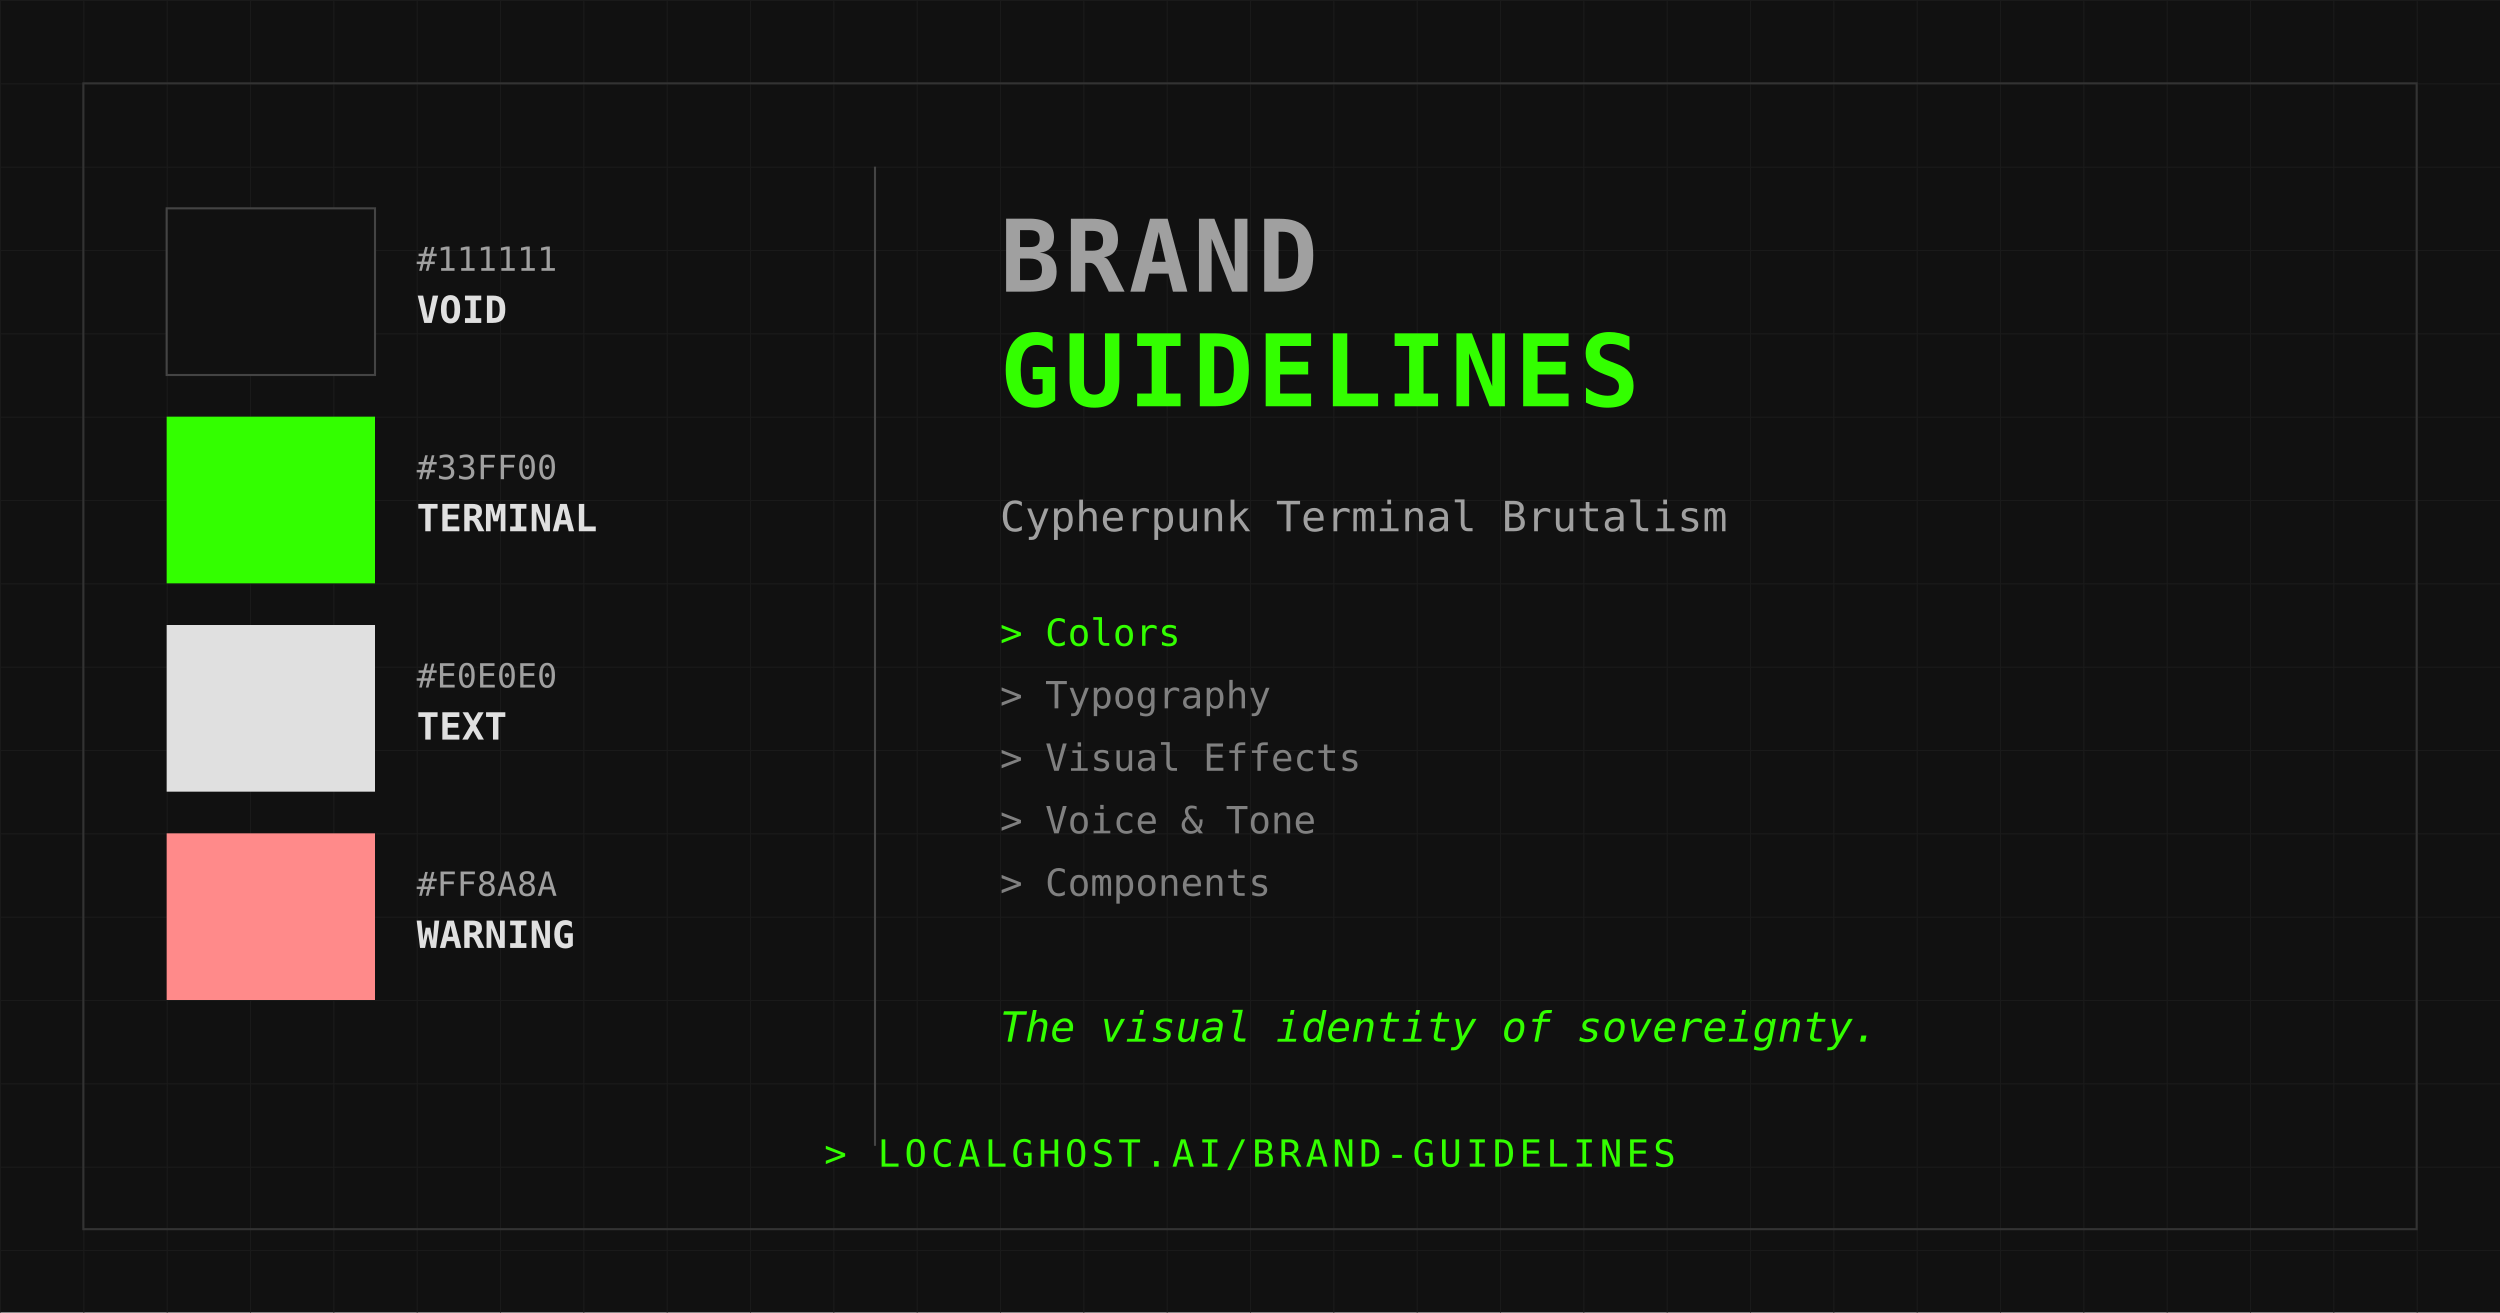
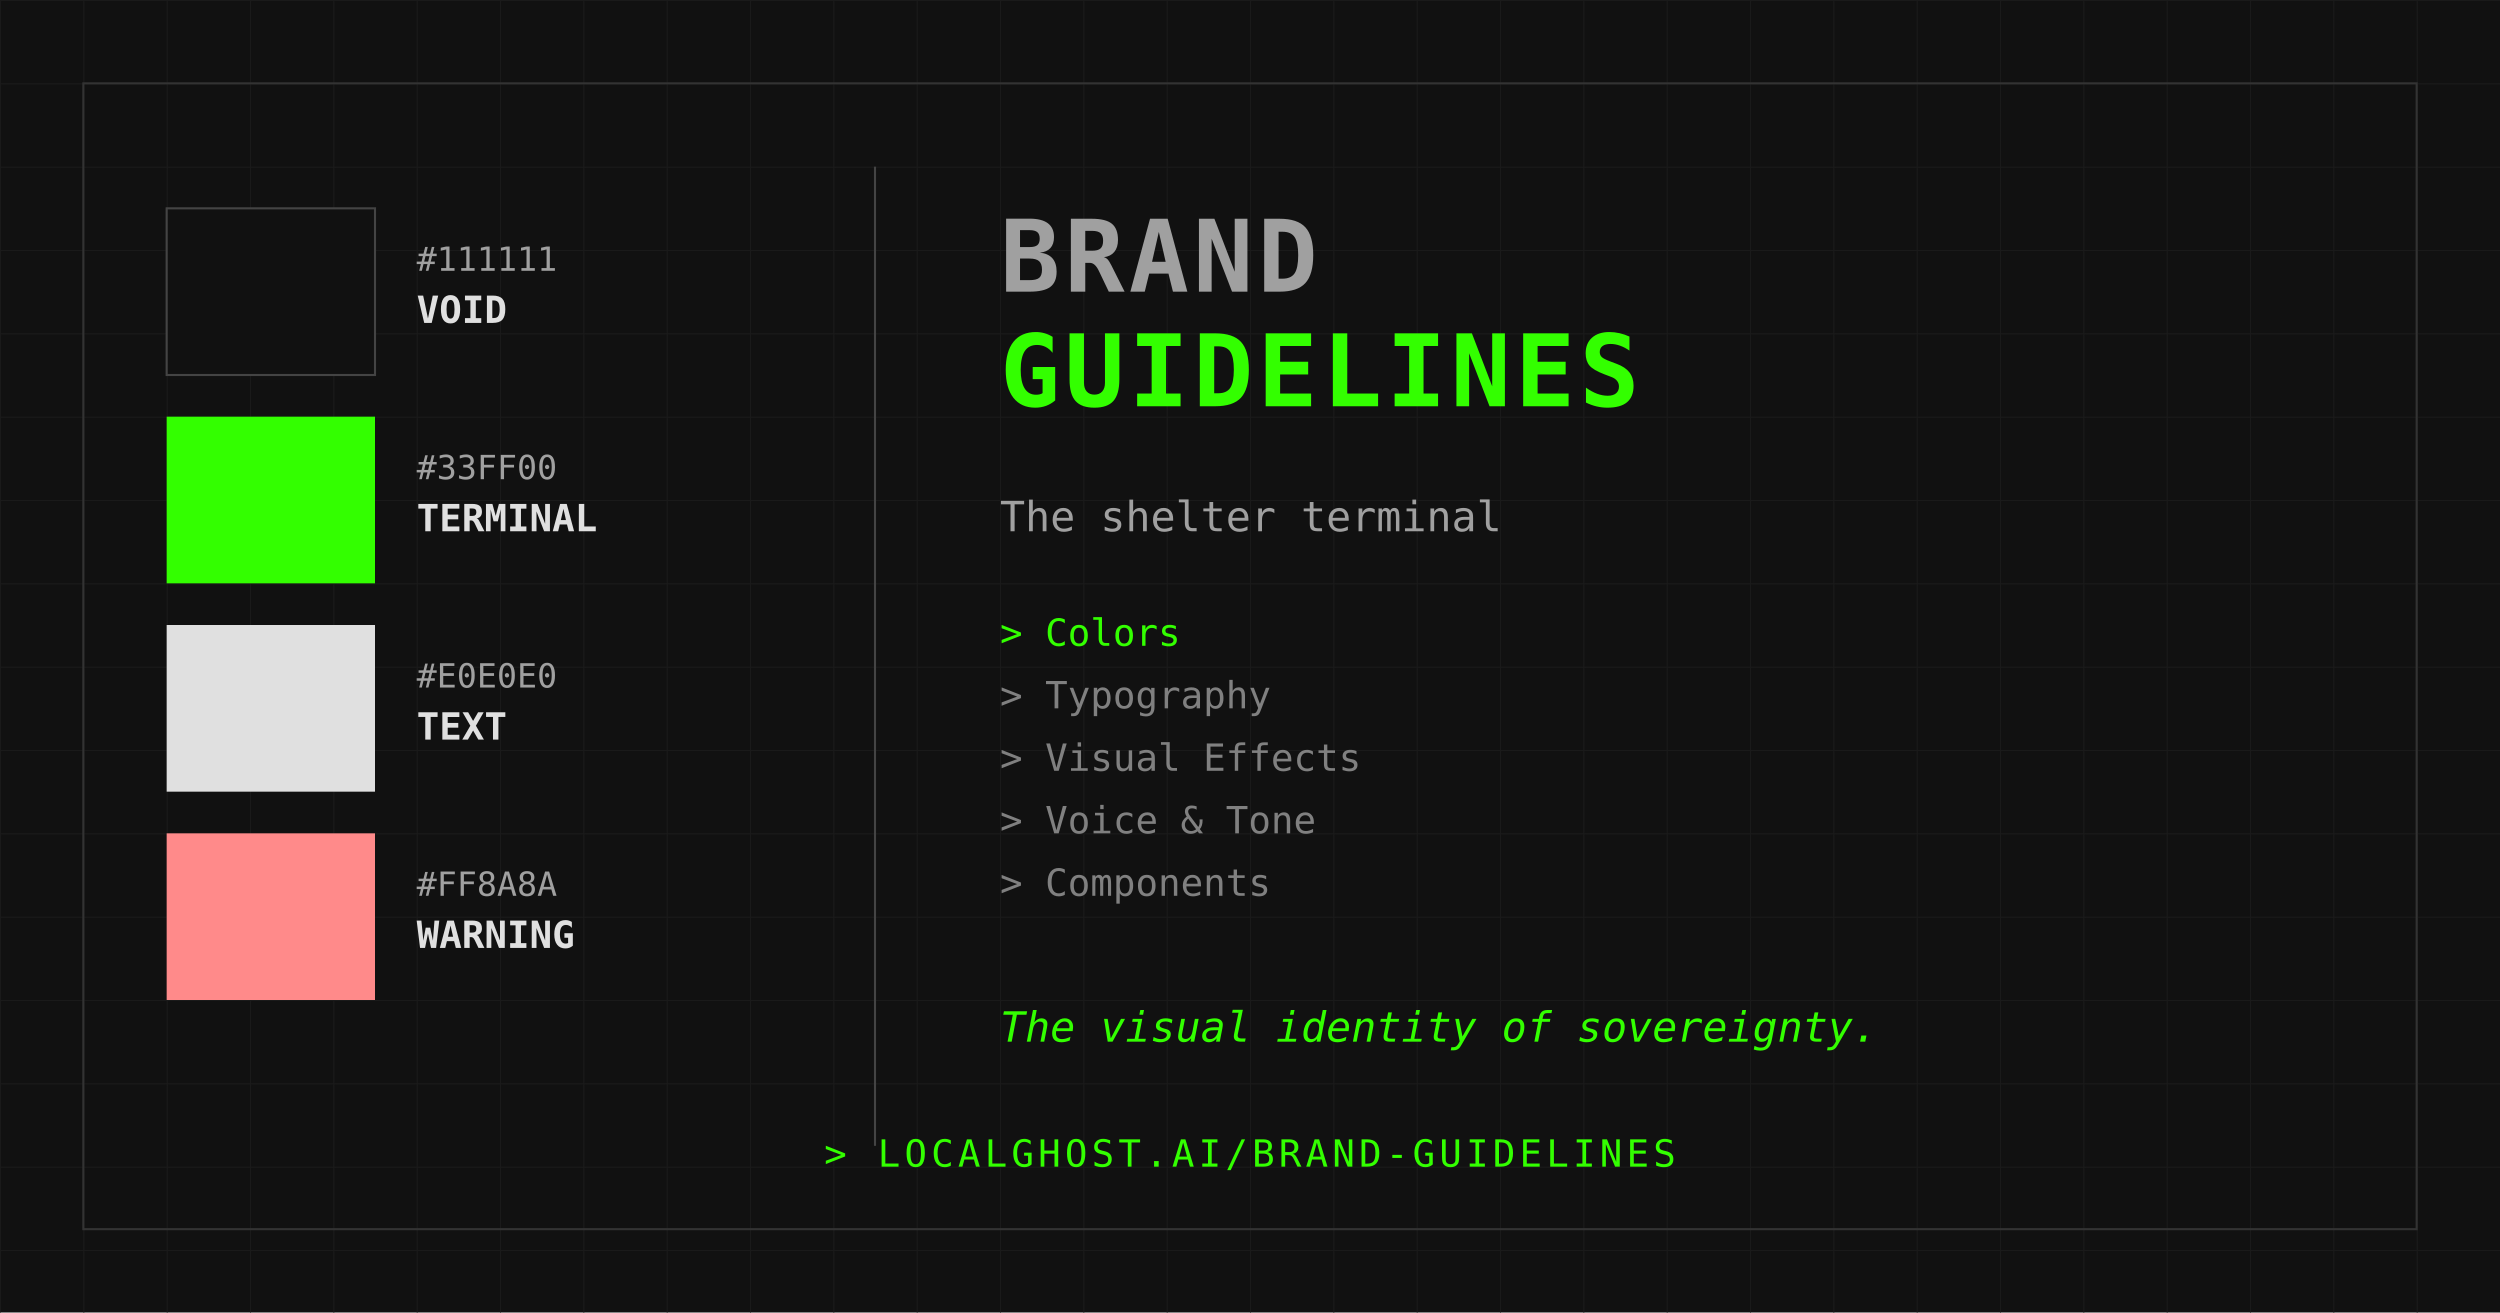
<svg xmlns="http://www.w3.org/2000/svg" width="1200" height="630">
  <defs>
    <pattern id="grid" width="40" height="40" patternUnits="userSpaceOnUse">
      <path d="M 40 0 L 0 0 0 40" fill="none" stroke="#1a1a1a" stroke-width="1" />
    </pattern>
  </defs>
  <rect width="1200" height="630" fill="#111111" />
  <rect width="1200" height="630" fill="url(#grid)" />
  <rect x="40" y="40" width="1120" height="550" fill="none" stroke="#333" stroke-width="1" />
  <line x1="420" y1="80" x2="420" y2="550" stroke="#444" stroke-width="1" />
  <rect x="80" y="100" width="100" height="80" fill="#111111" stroke="#444" stroke-width="1" />
  <text x="200" y="130" fill="#a0a0a0" font-family="monospace" font-size="16">#111111</text>
  <text x="200" y="155" fill="#E0E0E0" font-family="monospace" font-size="18" font-weight="bold">VOID</text>
  <rect x="80" y="200" width="100" height="80" fill="#33FF00" />
  <text x="200" y="230" fill="#a0a0a0" font-family="monospace" font-size="16">#33FF00</text>
  <text x="200" y="255" fill="#E0E0E0" font-family="monospace" font-size="18" font-weight="bold">TERMINAL</text>
  <rect x="80" y="300" width="100" height="80" fill="#E0E0E0" />
  <text x="200" y="330" fill="#a0a0a0" font-family="monospace" font-size="16">#E0E0E0</text>
  <text x="200" y="355" fill="#E0E0E0" font-family="monospace" font-size="18" font-weight="bold">TEXT</text>
  <rect x="80" y="400" width="100" height="80" fill="#FF8A8A" />
  <text x="200" y="430" fill="#a0a0a0" font-family="monospace" font-size="16">#FF8A8A</text>
  <text x="200" y="455" fill="#E0E0E0" font-family="monospace" font-size="18" font-weight="bold">WARNING</text>
  <text x="480" y="140" fill="#a0a0a0" font-family="monospace" font-size="48" font-weight="bold" letter-spacing="2">BRAND</text>
  <text x="480" y="195" fill="#33FF00" font-family="monospace" font-size="48" font-weight="bold" letter-spacing="2">GUIDELINES</text>
-   <text x="480" y="255" fill="#a0a0a0" font-family="monospace" font-size="20">Cypherpunk Terminal Brutalism</text>
+   <text x="480" y="255" fill="#a0a0a0" font-family="monospace" font-size="20">The shelter terminal</text>
  <text x="480" y="310" fill="#33FF00" font-family="monospace" font-size="18">&gt; Colors</text>
  <text x="480" y="340" fill="#808080" font-family="monospace" font-size="18">&gt; Typography</text>
  <text x="480" y="370" fill="#808080" font-family="monospace" font-size="18">&gt; Visual Effects</text>
  <text x="480" y="400" fill="#808080" font-family="monospace" font-size="18">&gt; Voice &amp; Tone</text>
  <text x="480" y="430" fill="#808080" font-family="monospace" font-size="18">&gt; Components</text>
  <text x="480" y="500" fill="#33FF00" font-family="monospace" font-size="20" font-style="italic">The visual identity of sovereignty.</text>
  <text x="600" y="560" text-anchor="middle" fill="#33FF00" font-family="monospace" font-size="18" letter-spacing="2">&gt; LOCALGHOST.AI/BRAND-GUIDELINES</text>
</svg>
